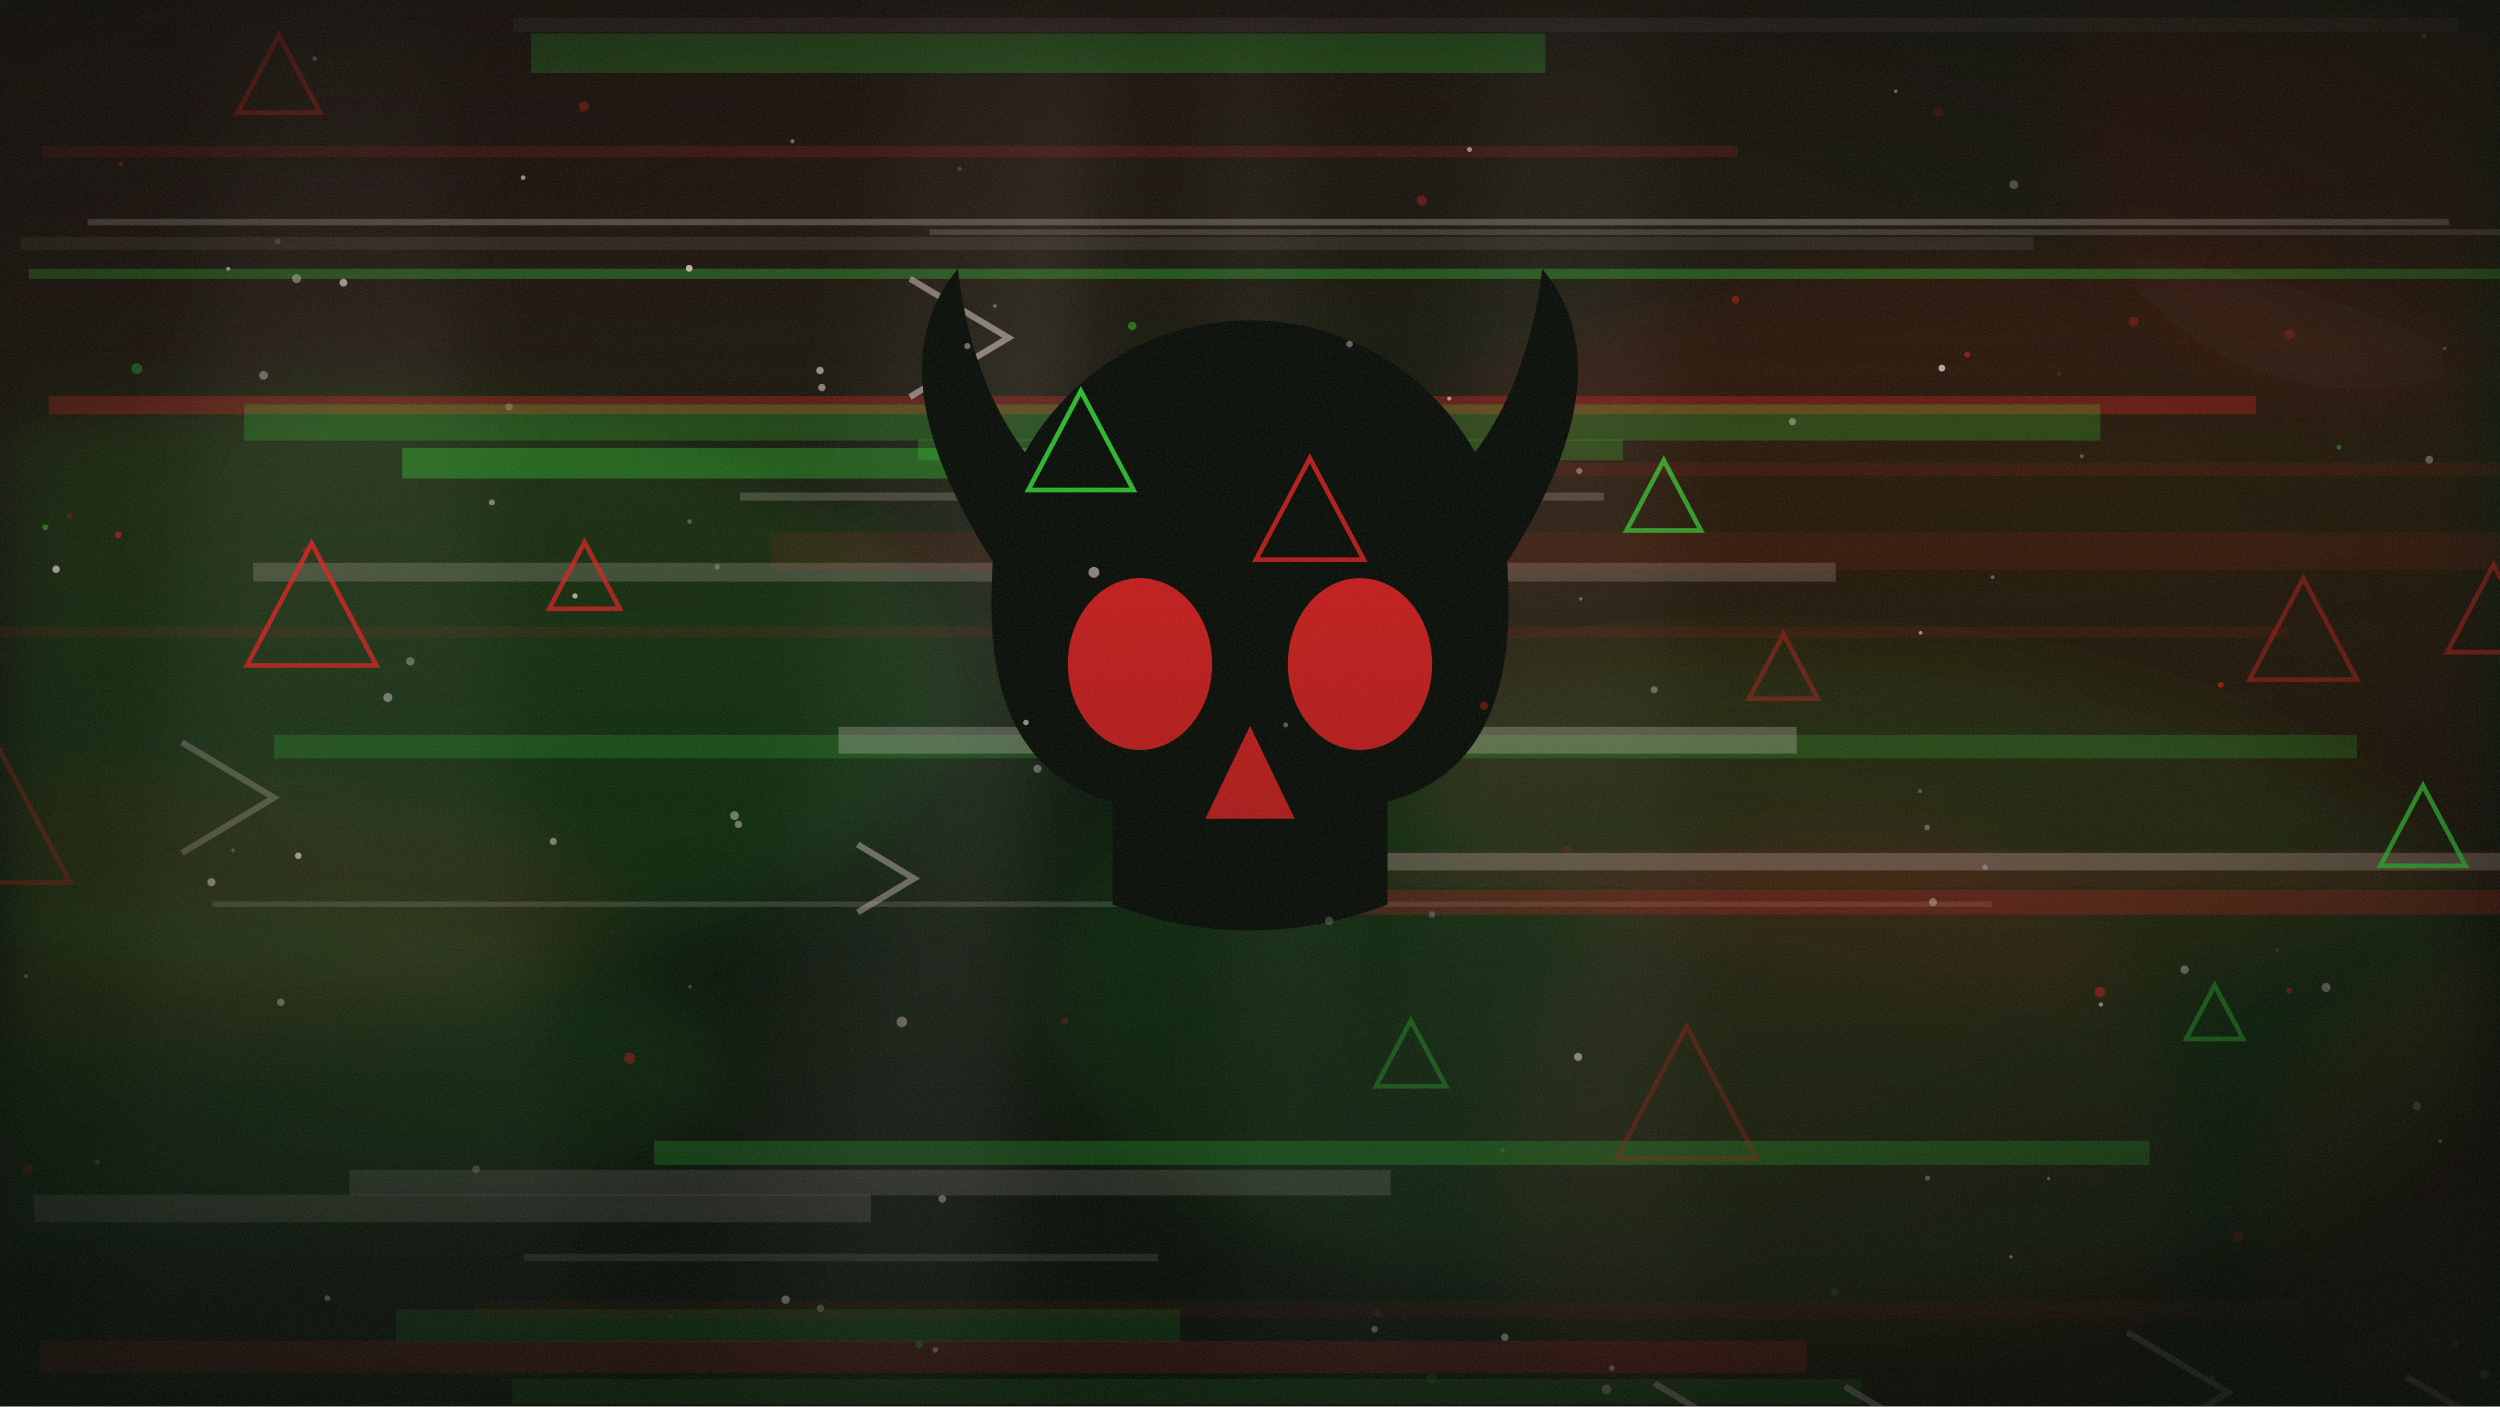
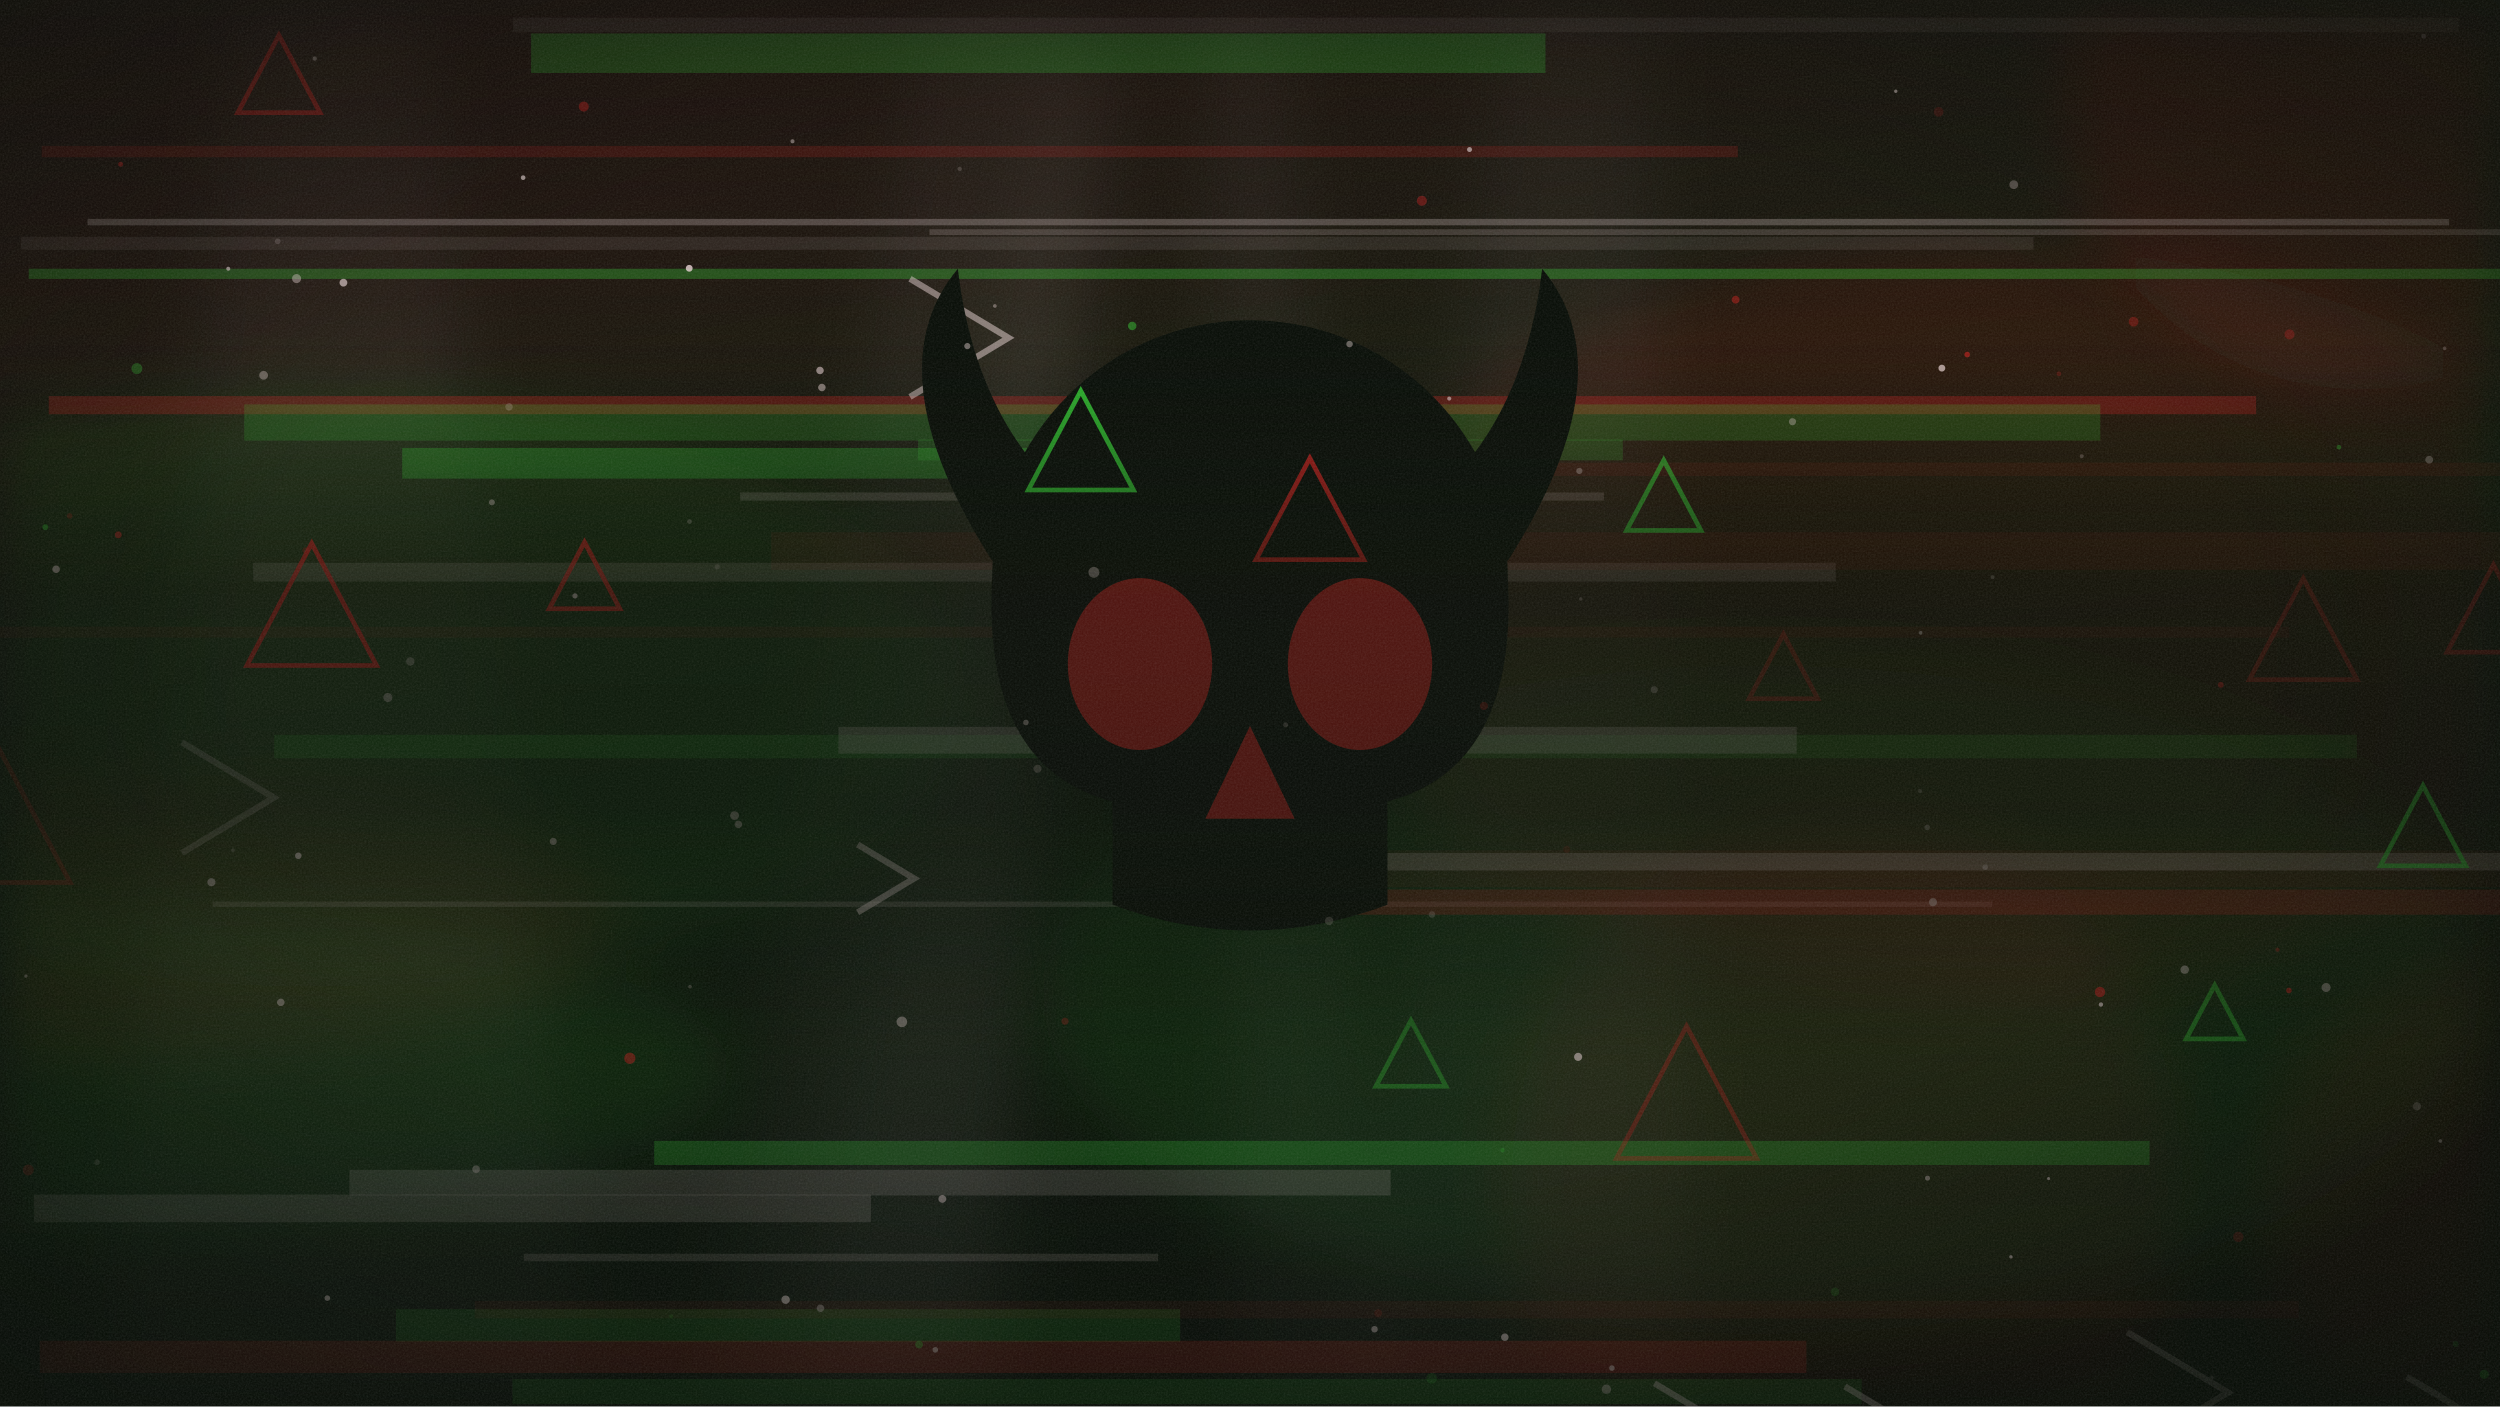
<svg xmlns="http://www.w3.org/2000/svg" class="art art--killbot" viewBox="0 0 1600 900" preserveAspectRatio="xMidYMid slice" role="img" aria-label="Torn scanlines and hazard chevrons breaking up a red and green frame">
  <defs>
    <linearGradient id="g-bg" x1="0" y1="0" x2="0.3" y2="1">
      <stop offset="0%" stop-color="#2a0d0d" />
      <stop offset="58%" stop-color="#0a1a08" />
      <stop offset="100%" stop-color="#050b04" />
    </linearGradient>
    <linearGradient id="g-slab" x1="0" y1="0" x2="0.4" y2="1">
      <stop offset="0%" stop-color="#ff2020" stop-opacity="0.42" />
      <stop offset="100%" stop-color="#050b04" stop-opacity="0.72" />
    </linearGradient>
    <linearGradient id="g-blade" x1="0" y1="0" x2="1" y2="1">
      <stop offset="0%" stop-color="#ffe8e8" stop-opacity="0.7" />
      <stop offset="60%" stop-color="#ff2020" stop-opacity="0.28" />
      <stop offset="100%" stop-color="#3cff3c" stop-opacity="0" />
    </linearGradient>
    <linearGradient id="g-beam" x1="0" y1="0" x2="1" y2="0">
      <stop offset="0%" stop-color="#ff2020" stop-opacity="0" />
      <stop offset="30%" stop-color="#ffe8e8" />
      <stop offset="70%" stop-color="#ff2020" />
      <stop offset="100%" stop-color="#ff2020" stop-opacity="0" />
    </linearGradient>
    <radialGradient id="g-orb" cx="42%" cy="38%" r="62%">
      <stop offset="0%" stop-color="#ffe8e8" />
      <stop offset="38%" stop-color="#ff2020" />
      <stop offset="78%" stop-color="#3cff3c" stop-opacity="0.7" />
      <stop offset="100%" stop-color="#050b04" />
    </radialGradient>
    <radialGradient id="g-halo" cx="50%" cy="50%" r="50%">
      <stop offset="0%" stop-color="#ff2020" stop-opacity="0.42" />
      <stop offset="100%" stop-color="#ff2020" stop-opacity="0" />
    </radialGradient>
    <linearGradient id="g-vig" x1="0" y1="0" x2="0" y2="1">
      <stop offset="0%" stop-color="#050b04" stop-opacity="0.42" />
      <stop offset="26%" stop-color="#050b04" stop-opacity="0.02" />
      <stop offset="100%" stop-color="#050b04" stop-opacity="0.5" />
    </linearGradient>
    <filter id="g-glow" x="-70%" y="-70%" width="240%" height="240%">
      <feGaussianBlur stdDeviation="8" result="b" />
      <feFlood flood-color="#ff2020" result="fc" />
      <feComposite in="fc" in2="b" operator="in" result="g" />
      <feMerge>
        <feMergeNode in="g" />
        <feMergeNode in="g" />
        <feMergeNode in="SourceGraphic" />
      </feMerge>
    </filter>
    <filter id="g-soft">
      <feGaussianBlur stdDeviation="20" />
    </filter>
    <radialGradient id="g-corner" cx="50%" cy="46%" r="72%">
      <stop offset="55%" stop-color="#050b04" stop-opacity="0" />
      <stop offset="100%" stop-color="#050b04" stop-opacity="0.72" />
    </radialGradient>
    <filter id="g-grain">
      <feTurbulence type="fractalNoise" baseFrequency="0.85" numOctaves="4" />
      <feColorMatrix type="saturate" values="0" />
    </filter>
  </defs>
  <rect width="1600" height="900" fill="url(#g-bg)" />
  <g filter="url(#g-soft)">
    <ellipse cx="1182.2" cy="755.8" rx="214.8" ry="239.7" fill="#ff2020" opacity="0.1" />
    <ellipse cx="1127" cy="635.3" rx="459.6" ry="209" fill="#3cff3c" opacity="0.1" />
    <ellipse cx="1278.7" cy="397.2" rx="419.7" ry="238.1" fill="#ff2020" opacity="0.1" />
    <ellipse cx="203.6" cy="442.2" rx="413.6" ry="189.1" fill="#3cff3c" opacity="0.1" />
    <ellipse cx="53.2" cy="684.5" rx="413" ry="105.2" fill="#3cff3c" opacity="0.1" />
    <ellipse cx="34.1" cy="584.1" rx="358.2" ry="85.3" fill="#ff2020" opacity="0.1" />
    <ellipse cx="1510.6" cy="62.6" rx="189.1" ry="186.4" fill="#ff2020" opacity="0.1" />
    <ellipse cx="1685.6" cy="773.8" rx="239.9" ry="198.8" fill="#ff2020" opacity="0.1" />
  </g>
  <g filter="url(#g-soft)" opacity="0.5">
    <path d="M770.4 -92.2 L811.8 -92.2 L896.7 960 L794.6 960 Z" fill="#ffe8e8" opacity="0.1" />
    <path d="M155.3 -29 L265.1 -29 L383.9 960 L57 960 Z" fill="#ffe8e8" opacity="0.1" />
    <path d="M968.8 -73 L1050.3 -73 L1087.6 960 L862 960 Z" fill="#ffe8e8" opacity="0.1" />
    <path d="M597.4 -35.6 L693.9 -35.6 L644 960 L446 960 Z" fill="#ffe8e8" opacity="0.1" />
    <path d="M670.4 37.3 L720.3 37.3 L610.4 960 L497.2 960 Z" fill="#ffe8e8" opacity="0.1" />
  </g>
  <rect x="587.6" y="281.3" width="451" height="13.3" fill="#3cff3c" opacity="0.2" />
  <rect x="418.7" y="730.2" width="957" height="15.4" fill="#3cff3c" opacity="0.3" />
  <rect x="31.2" y="253.5" width="1412.7" height="11.6" fill="#ff2020" opacity="0.3" />
  <rect x="136.1" y="577" width="1138.8" height="3.4" fill="#ffe8e8" opacity="0.2" />
  <rect x="162" y="360.2" width="1012.9" height="12" fill="#ffe8e8" opacity="0.2" />
  <rect x="257.4" y="286.7" width="426.4" height="19.6" fill="#3cff3c" opacity="0.3" />
  <rect x="13.4" y="151.6" width="1288" height="8.3" fill="#ffe8e8" opacity="0.1" />
  <rect x="-56.2" y="401.1" width="1521.3" height="7" fill="#ff2020" opacity="0.1" />
  <rect x="339.9" y="21.4" width="649.2" height="25.3" fill="#3cff3c" opacity="0.3" />
  <rect x="26.7" y="93.4" width="1085.5" height="7.2" fill="#ff2020" opacity="0.2" />
  <rect x="175.5" y="470.3" width="1332.9" height="15" fill="#3cff3c" opacity="0.2" />
  <rect x="493.6" y="340.6" width="1405.3" height="24.1" fill="#ff2020" opacity="0.1" />
  <rect x="18.4" y="172" width="1715.7" height="6.5" fill="#3cff3c" opacity="0.3" />
  <rect x="21.7" y="764.5" width="535.7" height="17.7" fill="#ffe8e8" opacity="0.2" />
  <rect x="727.5" y="544.2" width="1027.8" height="23.6" fill="#ff2020" opacity="0.1" />
  <rect x="328" y="882.6" width="863.5" height="16" fill="#3cff3c" opacity="0.2" />
  <rect x="56.1" y="140.1" width="1511.3" height="4.1" fill="#ffe8e8" opacity="0.3" />
  <rect x="328.2" y="11.3" width="1245.7" height="9.3" fill="#ffe8e8" opacity="0.1" />
  <rect x="751.1" y="296.1" width="1150.3" height="8.5" fill="#ff2020" opacity="0.1" />
  <rect x="738.8" y="569.3" width="895.7" height="16.1" fill="#ff2020" opacity="0.3" />
  <rect x="253.4" y="837.9" width="501.9" height="21" fill="#3cff3c" opacity="0.2" />
  <rect x="303.8" y="832.6" width="1167.5" height="11.2" fill="#ff2020" opacity="0.1" />
  <rect x="594.9" y="146.7" width="1459" height="3.7" fill="#ffe8e8" opacity="0.2" />
  <rect x="223.6" y="748.7" width="666.4" height="16.4" fill="#ffe8e8" opacity="0.2" />
  <rect x="753.4" y="545.9" width="1277.6" height="11.2" fill="#ffe8e8" opacity="0.3" />
  <rect x="536.6" y="465.2" width="613.3" height="17.1" fill="#ffe8e8" opacity="0.3" />
  <rect x="156.3" y="258.8" width="1187.9" height="23.2" fill="#3cff3c" opacity="0.2" />
  <rect x="335.2" y="802.4" width="406" height="4.8" fill="#ffe8e8" opacity="0.2" />
  <rect x="25.4" y="858.1" width="1130.7" height="20.6" fill="#ff2020" opacity="0.3" />
  <rect x="473.7" y="315.2" width="552.8" height="5.2" fill="#ffe8e8" opacity="0.2" />
  <path d="M1058.8 885.3 l36.1 21.6 l-36.1 21.6" fill="none" stroke="#ffe8e8" stroke-width="4" opacity="0.5" />
  <path d="M548.9 540.5 l36.1 21.7 l-36.1 21.7" fill="none" stroke="#ffe8e8" stroke-width="4" opacity="0.5" />
  <path d="M1540.3 881.1 l50.6 30.4 l-50.6 30.4" fill="none" stroke="#ffe8e8" stroke-width="4" opacity="0.4" />
  <path d="M582.4 178.4 l63 37.8 l-63 37.8" fill="none" stroke="#ffe8e8" stroke-width="4" opacity="0.5" />
  <path d="M1180.7 887.3 l33.2 19.9 l-33.2 19.9" fill="none" stroke="#ffe8e8" stroke-width="4" opacity="0.5" />
  <path d="M1361.4 852.5 l64.6 38.7 l-64.6 38.7" fill="none" stroke="#ffe8e8" stroke-width="4" opacity="0.3" />
  <path d="M116.4 475.1 l58.9 35.4 l-58.9 35.4" fill="none" stroke="#ffe8e8" stroke-width="4" opacity="0.3" />
  <g transform="translate(800 414) scale(1.1)" fill="#050b04">
    <path d="M-150 -40 a150 150 0 0 1 300 0 q6 110 -70 130 l0 60 q-80 30 -160 0 l0 -60 q-76 -20 -70 -130 Z" />
    <path d="M-150 -50 q-70 -110 -20 -170 q10 84 60 130 Z" />
    <path d="M150 -50 q70 -110 20 -170 q-10 84 -60 130 Z" />
  </g>
  <g transform="translate(800 414) scale(1.1)" fill="#ff2020" opacity="0.85">
    <ellipse cx="-64" cy="10" rx="42" ry="50" />
    <ellipse cx="64" cy="10" rx="42" ry="50" />
    <path d="M0 46 l26 54 -52 0 Z" />
  </g>
  <path d="M1474.1 370.2 L1508.5 435 L1439.6 435 Z" fill="none" stroke="#ff2020" stroke-width="3" opacity="0.40" />
  <path d="M0 480.4 L44.9 564.8 L-44.8 564.8 Z" fill="none" stroke="#ff2020" stroke-width="3" opacity="0.32" />
  <path d="M1064.8 294.6 L1088.6 339.5 L1041 339.5 Z" fill="none" stroke="#3cff3c" stroke-width="3" opacity="0.62" />
  <path d="M199.5 347.8 L241 425.9 L158 425.9 Z" fill="none" stroke="#ff2020" stroke-width="3" opacity="0.77" />
  <path d="M1141.4 405.9 L1163.4 447.2 L1119.4 447.2 Z" fill="none" stroke="#ff2020" stroke-width="3" opacity="0.38" />
  <path d="M903 653.1 L925.4 695.2 L880.6 695.2 Z" fill="none" stroke="#3cff3c" stroke-width="3" opacity="0.36" />
  <path d="M178.5 22.6 L204.8 72.1 L152.2 72.1 Z" fill="none" stroke="#ff2020" stroke-width="3" opacity="0.51" />
  <path d="M838.3 293.3 L872.8 358.2 L803.8 358.2 Z" fill="none" stroke="#ff2020" stroke-width="3" opacity="0.76" />
  <path d="M1079.4 656.8 L1124.3 741.4 L1034.5 741.4 Z" fill="none" stroke="#ff2020" stroke-width="3" opacity="0.35" />
  <path d="M691.7 250.2 L725.4 313.6 L658.1 313.6 Z" fill="none" stroke="#3cff3c" stroke-width="3" opacity="0.74" />
  <path d="M374.1 347 L396.7 389.6 L351.5 389.6 Z" fill="none" stroke="#ff2020" stroke-width="3" opacity="0.70" />
  <path d="M1417.4 630.6 L1435.6 664.9 L1399.2 664.9 Z" fill="none" stroke="#3cff3c" stroke-width="3" opacity="0.44" />
  <path d="M1595.8 361.5 L1625.5 417.4 L1566.1 417.4 Z" fill="none" stroke="#ff2020" stroke-width="3" opacity="0.48" />
  <path d="M1550.7 502.8 L1578 554.1 L1523.4 554.1 Z" fill="none" stroke="#3cff3c" stroke-width="3" opacity="0.76" />
  <g fill="#ffe8e8">
    <circle cx="1561.8" cy="730.2" r="1.2" opacity="0.51" />
    <circle cx="1311.1" cy="754.3" r="1.0" opacity="0.71" />
    <circle cx="1237.1" cy="577.4" r="2.6" opacity="0.49" />
    <circle cx="1415.7" cy="881.4" r="1.1" opacity="0.32" />
    <circle cx="459" cy="362.8" r="1.7" opacity="0.28" />
    <circle cx="1242.8" cy="235.6" r="2.2" opacity="0.69" />
    <circle cx="524.8" cy="237.1" r="2.4" opacity="0.57" />
    <circle cx="850.6" cy="589.4" r="2.7" opacity="0.29" />
    <circle cx="1564.6" cy="223" r="1.2" opacity="0.29" />
    <circle cx="368" cy="381.4" r="1.7" opacity="0.76" />
    <circle cx="168.7" cy="240.2" r="2.8" opacity="0.40" />
    <circle cx="636.7" cy="195.8" r="1.2" opacity="0.38" />
    <circle cx="304.7" cy="748.3" r="2.5" opacity="0.41" />
    <circle cx="1228.8" cy="506.3" r="1.4" opacity="0.31" />
    <circle cx="507.2" cy="90.4" r="1.3" opacity="0.56" />
    <circle cx="879.7" cy="850.7" r="2.1" opacity="0.64" />
    <circle cx="314.8" cy="321.5" r="1.9" opacity="0.49" />
    <circle cx="1010" cy="676.4" r="2.6" opacity="0.76" />
    <circle cx="470.1" cy="522" r="2.8" opacity="0.55" />
    <circle cx="1287" cy="804.4" r="1.1" opacity="0.85" />
    <circle cx="219.8" cy="180.9" r="2.5" opacity="0.75" />
    <circle cx="334.8" cy="113.7" r="1.5" opacity="0.81" />
    <circle cx="1554.7" cy="294.2" r="2.5" opacity="0.41" />
    <circle cx="656.6" cy="462.4" r="1.8" opacity="0.69" />
    <circle cx="502.8" cy="831.8" r="2.7" opacity="0.78" />
    <circle cx="1213.3" cy="58.4" r="1.1" opacity="0.73" />
    <circle cx="614.2" cy="108.1" r="1.4" opacity="0.22" />
    <circle cx="441.1" cy="171.7" r="2.2" opacity="0.85" />
    <circle cx="201.4" cy="37.5" r="1.4" opacity="0.52" />
    <circle cx="135.3" cy="564.6" r="2.6" opacity="0.65" />
    <circle cx="1275.2" cy="369.4" r="1.3" opacity="0.37" />
    <circle cx="441.6" cy="631.5" r="1.2" opacity="0.30" />
    <circle cx="598.6" cy="863.9" r="1.8" opacity="0.63" />
    <circle cx="1288.8" cy="118.2" r="2.8" opacity="0.37" />
    <circle cx="526" cy="248" r="2.4" opacity="0.50" />
    <circle cx="262.6" cy="423.3" r="2.7" opacity="0.39" />
    <circle cx="16.6" cy="624.7" r="1.1" opacity="0.50" />
    <circle cx="1344.6" cy="642.9" r="1.4" opacity="0.78" />
    <circle cx="149.1" cy="544.2" r="1.2" opacity="0.31" />
    <circle cx="1229.2" cy="405" r="1.2" opacity="0.66" />
    <circle cx="916.5" cy="585.3" r="2.1" opacity="0.32" />
    <circle cx="179.7" cy="641.5" r="2.4" opacity="0.57" />
    <circle cx="35.9" cy="364.3" r="2.4" opacity="0.83" />
    <circle cx="177.7" cy="154.4" r="1.8" opacity="0.22" />
    <circle cx="1011.7" cy="383.3" r="1.1" opacity="0.42" />
    <circle cx="1233.6" cy="754" r="1.6" opacity="0.55" />
    <circle cx="146.1" cy="172" r="1.3" opacity="0.75" />
    <circle cx="325.8" cy="260.4" r="2.4" opacity="0.23" />
    <circle cx="619.1" cy="221.5" r="2.0" opacity="0.43" />
    <circle cx="963.1" cy="855.8" r="2.4" opacity="0.80" />
    <circle cx="209.5" cy="830.8" r="1.8" opacity="0.82" />
    <circle cx="927.5" cy="255.1" r="1.3" opacity="0.62" />
    <circle cx="190.9" cy="547.7" r="2.1" opacity="0.83" />
    <circle cx="525.1" cy="837.3" r="2.4" opacity="0.49" />
    <circle cx="1031.6" cy="875.6" r="1.8" opacity="0.67" />
    <circle cx="940.5" cy="95.7" r="1.6" opacity="0.77" />
    <circle cx="1270.5" cy="555" r="1.8" opacity="0.44" />
    <circle cx="664" cy="492" r="2.6" opacity="0.44" />
    <circle cx="472.6" cy="527.6" r="2.4" opacity="0.54" />
    <circle cx="62.1" cy="743.9" r="1.8" opacity="0.23" />
  </g>
  <circle cx="1496.9" cy="286.2" r="1.5" fill="#3cff3c" opacity="0.4" />
  <circle cx="257.5" cy="38" r="5.2" fill="#ff2020" opacity="0.1" filter="url(#g-soft)" />
  <circle cx="505.2" cy="270.7" r="4.5" fill="#ff2020" opacity="0.1" filter="url(#g-soft)" />
  <circle cx="961.6" cy="736.1" r="1.4" fill="#3cff3c" opacity="0.3" />
  <circle cx="1147.2" cy="269.9" r="2.3" fill="#ffe8e8" opacity="0.4" />
  <circle cx="1488.7" cy="632" r="2.9" fill="#ffe8e8" opacity="0.5" />
  <circle cx="1465.3" cy="214" r="3.2" fill="#ff2020" opacity="0.3" />
  <circle cx="403.1" cy="677.3" r="3.6" fill="#ff2020" opacity="0.5" />
  <circle cx="576.5" cy="746.4" r="5.4" fill="#ffe8e8" opacity="0.1" filter="url(#g-soft)" />
  <circle cx="195.7" cy="352.4" r="2.2" fill="#ff2020" opacity="0.3" />
  <circle cx="1464.9" cy="633.9" r="1.8" fill="#ff2020" opacity="0.6" />
  <circle cx="18.1" cy="748.8" r="3.5" fill="#ff2020" opacity="0.3" />
  <circle cx="682.8" cy="287.4" r="4.5" fill="#3cff3c" opacity="0.2" filter="url(#g-soft)" />
  <circle cx="1240.7" cy="71.6" r="3.1" fill="#ff2020" opacity="0.2" />
  <circle cx="1094.3" cy="241.1" r="5.2" fill="#ff2020" opacity="0.2" filter="url(#g-soft)" />
  <circle cx="1589.9" cy="879.6" r="2.9" fill="#3cff3c" opacity="0.5" />
  <circle cx="480.4" cy="530.7" r="4.6" fill="#ff2020" opacity="0.1" filter="url(#g-soft)" />
  <circle cx="429.6" cy="842.5" r="1.3" fill="#3cff3c" opacity="0.2" />
  <circle cx="298" cy="896.5" r="4" fill="#ff2020" opacity="0.1" filter="url(#g-soft)" />
  <circle cx="1233.4" cy="529.6" r="1.8" fill="#ffe8e8" opacity="0.4" />
  <circle cx="1181.1" cy="703.2" r="3.8" fill="#ff2020" opacity="0.1" filter="url(#g-soft)" />
  <circle cx="77.2" cy="105.1" r="1.6" fill="#ff2020" opacity="0.5" />
  <circle cx="248.2" cy="446.4" r="2.9" fill="#ffe8e8" opacity="0.5" />
  <circle cx="1348.8" cy="773" r="4.2" fill="#3cff3c" opacity="0.2" filter="url(#g-soft)" />
  <circle cx="1398.2" cy="620.6" r="2.7" fill="#ffe8e8" opacity="0.5" />
  <circle cx="469.7" cy="18.6" r="5.5" fill="#ff2020" opacity="0.2" filter="url(#g-soft)" />
  <circle cx="1025.4" cy="638.4" r="5.4" fill="#3cff3c" opacity="0.1" filter="url(#g-soft)" />
  <circle cx="1344" cy="634.9" r="3.3" fill="#ff2020" opacity="0.6" />
  <circle cx="29" cy="337.4" r="1.9" fill="#3cff3c" opacity="0.5" />
  <circle cx="1002.7" cy="543.6" r="2.3" fill="#ff2020" opacity="0.2" />
  <circle cx="1432.5" cy="791.6" r="3.3" fill="#ff2020" opacity="0.3" />
  <circle cx="189.8" cy="178.3" r="2.9" fill="#ffe8e8" opacity="0.5" />
  <circle cx="949.7" cy="451.8" r="2.6" fill="#ff2020" opacity="0.4" />
  <circle cx="1058.7" cy="441.4" r="2.3" fill="#ffe8e8" opacity="0.4" />
  <circle cx="681.6" cy="653.6" r="2.3" fill="#ff2020" opacity="0.3" />
  <circle cx="243.8" cy="709.5" r="5.3" fill="#ffe8e8" opacity="0.2" filter="url(#g-soft)" />
  <circle cx="888.8" cy="898.2" r="4.2" fill="#ff2020" opacity="0.2" filter="url(#g-soft)" />
  <circle cx="603.1" cy="767.3" r="2.5" fill="#ffe8e8" opacity="0.6" />
  <circle cx="1174.4" cy="826.8" r="2.7" fill="#3cff3c" opacity="0.2" />
  <circle cx="78.9" cy="35.8" r="4.9" fill="#3cff3c" opacity="0.1" filter="url(#g-soft)" />
  <circle cx="1281.9" cy="628.7" r="5.4" fill="#ffe8e8" opacity="0.1" filter="url(#g-soft)" />
  <circle cx="373.6" cy="68.2" r="3.2" fill="#ff2020" opacity="0.5" />
  <circle cx="1365.5" cy="205.9" r="3.1" fill="#ff2020" opacity="0.3" />
  <circle cx="441.3" cy="333.8" r="1.5" fill="#ffe8e8" opacity="0.3" />
  <circle cx="1110.8" cy="191.8" r="2.5" fill="#ff2020" opacity="0.4" />
  <circle cx="1218.3" cy="175.2" r="5.4" fill="#3cff3c" opacity="0.2" filter="url(#g-soft)" />
  <circle cx="354.1" cy="538.5" r="2.3" fill="#ffe8e8" opacity="0.6" />
  <circle cx="1316.1" cy="321.3" r="4.6" fill="#3cff3c" opacity="0.1" filter="url(#g-soft)" />
  <circle cx="609" cy="819.9" r="4.8" fill="#ff2020" opacity="0.1" filter="url(#g-soft)" />
  <circle cx="910" cy="128.5" r="3.2" fill="#ff2020" opacity="0.4" />
  <circle cx="1546.9" cy="708.1" r="2.6" fill="#ffe8e8" opacity="0.3" />
  <circle cx="469.5" cy="530.2" r="4.5" fill="#3cff3c" opacity="0.1" filter="url(#g-soft)" />
  <circle cx="1209.8" cy="583.4" r="4.4" fill="#ff2020" opacity="0.2" filter="url(#g-soft)" />
  <circle cx="1317.7" cy="239.2" r="1.5" fill="#ff2020" opacity="0.2" />
  <circle cx="44.6" cy="330.2" r="1.8" fill="#ff2020" opacity="0.3" />
  <circle cx="1571.6" cy="860.2" r="1.9" fill="#3cff3c" opacity="0.3" />
  <circle cx="769.6" cy="727.2" r="3.9" fill="#ffe8e8" opacity="0.2" filter="url(#g-soft)" />
  <circle cx="1349.3" cy="584.8" r="4" fill="#ff2020" opacity="0.1" filter="url(#g-soft)" />
  <circle cx="882" cy="840.4" r="2.5" fill="#ff2020" opacity="0.2" />
  <circle cx="1191.4" cy="622.7" r="3.7" fill="#ffe8e8" opacity="0.1" filter="url(#g-soft)" />
  <circle cx="554.9" cy="296.1" r="5.1" fill="#3cff3c" opacity="0.2" filter="url(#g-soft)" />
  <circle cx="1521.4" cy="283" r="4.5" fill="#ff2020" opacity="0.1" filter="url(#g-soft)" />
  <circle cx="1099" cy="803.2" r="5.3" fill="#ff2020" opacity="0.1" filter="url(#g-soft)" />
  <circle cx="863.7" cy="220.2" r="2.1" fill="#ffe8e8" opacity="0.4" />
  <circle cx="1259" cy="226.9" r="1.8" fill="#ff2020" opacity="0.5" />
  <circle cx="1419.5" cy="387.5" r="4.2" fill="#ffe8e8" opacity="0.1" filter="url(#g-soft)" />
  <circle cx="1393.2" cy="91.5" r="5.2" fill="#ffe8e8" opacity="0.2" filter="url(#g-soft)" />
  <circle cx="1010.8" cy="301.4" r="2" fill="#ffe8e8" opacity="0.4" />
  <circle cx="1214.5" cy="522.4" r="3.8" fill="#3cff3c" opacity="0.1" filter="url(#g-soft)" />
  <circle cx="1332.3" cy="292" r="1.3" fill="#ffe8e8" opacity="0.3" />
  <circle cx="609.8" cy="104.7" r="4.9" fill="#3cff3c" opacity="0.1" filter="url(#g-soft)" />
  <circle cx="896.2" cy="715.8" r="5.2" fill="#ffe8e8" opacity="0.1" filter="url(#g-soft)" />
  <circle cx="1357.5" cy="489.7" r="5" fill="#ff2020" opacity="0.1" filter="url(#g-soft)" />
  <circle cx="87.6" cy="235.9" r="3.5" fill="#3cff3c" opacity="0.3" />
  <circle cx="75.7" cy="342.3" r="2.2" fill="#ff2020" opacity="0.6" />
  <circle cx="700.1" cy="366.3" r="3.5" fill="#ffe8e8" opacity="0.6" />
  <circle cx="588.2" cy="860.5" r="2.5" fill="#3cff3c" opacity="0.4" />
  <circle cx="627.8" cy="542.5" r="4.4" fill="#3cff3c" opacity="0.2" filter="url(#g-soft)" />
  <circle cx="577.2" cy="654" r="3.4" fill="#ffe8e8" opacity="0.5" />
  <circle cx="822.8" cy="463.9" r="1.6" fill="#ffe8e8" opacity="0.4" />
  <circle cx="1551.2" cy="23.2" r="1.6" fill="#ffe8e8" opacity="0.3" />
  <circle cx="813.1" cy="393.9" r="5.4" fill="#ff2020" opacity="0.1" filter="url(#g-soft)" />
  <circle cx="724.6" cy="208.6" r="2.7" fill="#3cff3c" opacity="0.4" />
  <circle cx="145.5" cy="724.4" r="4.2" fill="#ffe8e8" opacity="0.1" filter="url(#g-soft)" />
  <circle cx="1136.5" cy="784.6" r="4.8" fill="#ffe8e8" opacity="0.1" filter="url(#g-soft)" />
  <circle cx="1550.9" cy="596.3" r="4.2" fill="#ff2020" opacity="0.1" filter="url(#g-soft)" />
  <circle cx="916.3" cy="882.2" r="3.4" fill="#3cff3c" opacity="0.2" />
  <circle cx="1421.3" cy="438.3" r="1.9" fill="#ff2020" opacity="0.6" />
  <circle cx="1028.1" cy="889.1" r="3" fill="#ffe8e8" opacity="0.5" />
  <circle cx="1457.6" cy="607.8" r="1.3" fill="#ff2020" opacity="0.4" />
+   <linearGradient id="g-band" x1="0" y1="0" x2="0" y2="1">
+     <stop offset="0%" stop-color="#0a0f06" stop-opacity="0" />
+     <stop offset="34%" stop-color="#0a0f06" stop-opacity="0.62" />
+     <stop offset="66%" stop-color="#0a0f06" stop-opacity="0.62" />
+     <stop offset="100%" stop-color="#0a0f06" stop-opacity="0" />
+   </linearGradient>
+   <rect x="0" y="216" width="1600" height="468" fill="url(#g-band)" />
  <rect width="1600" height="900" fill="url(#g-corner)" />
  <rect width="1600" height="900" fill="url(#g-vig)" />
  <rect width="1600" height="900" filter="url(#g-grain)" opacity="0.12" />
</svg>
